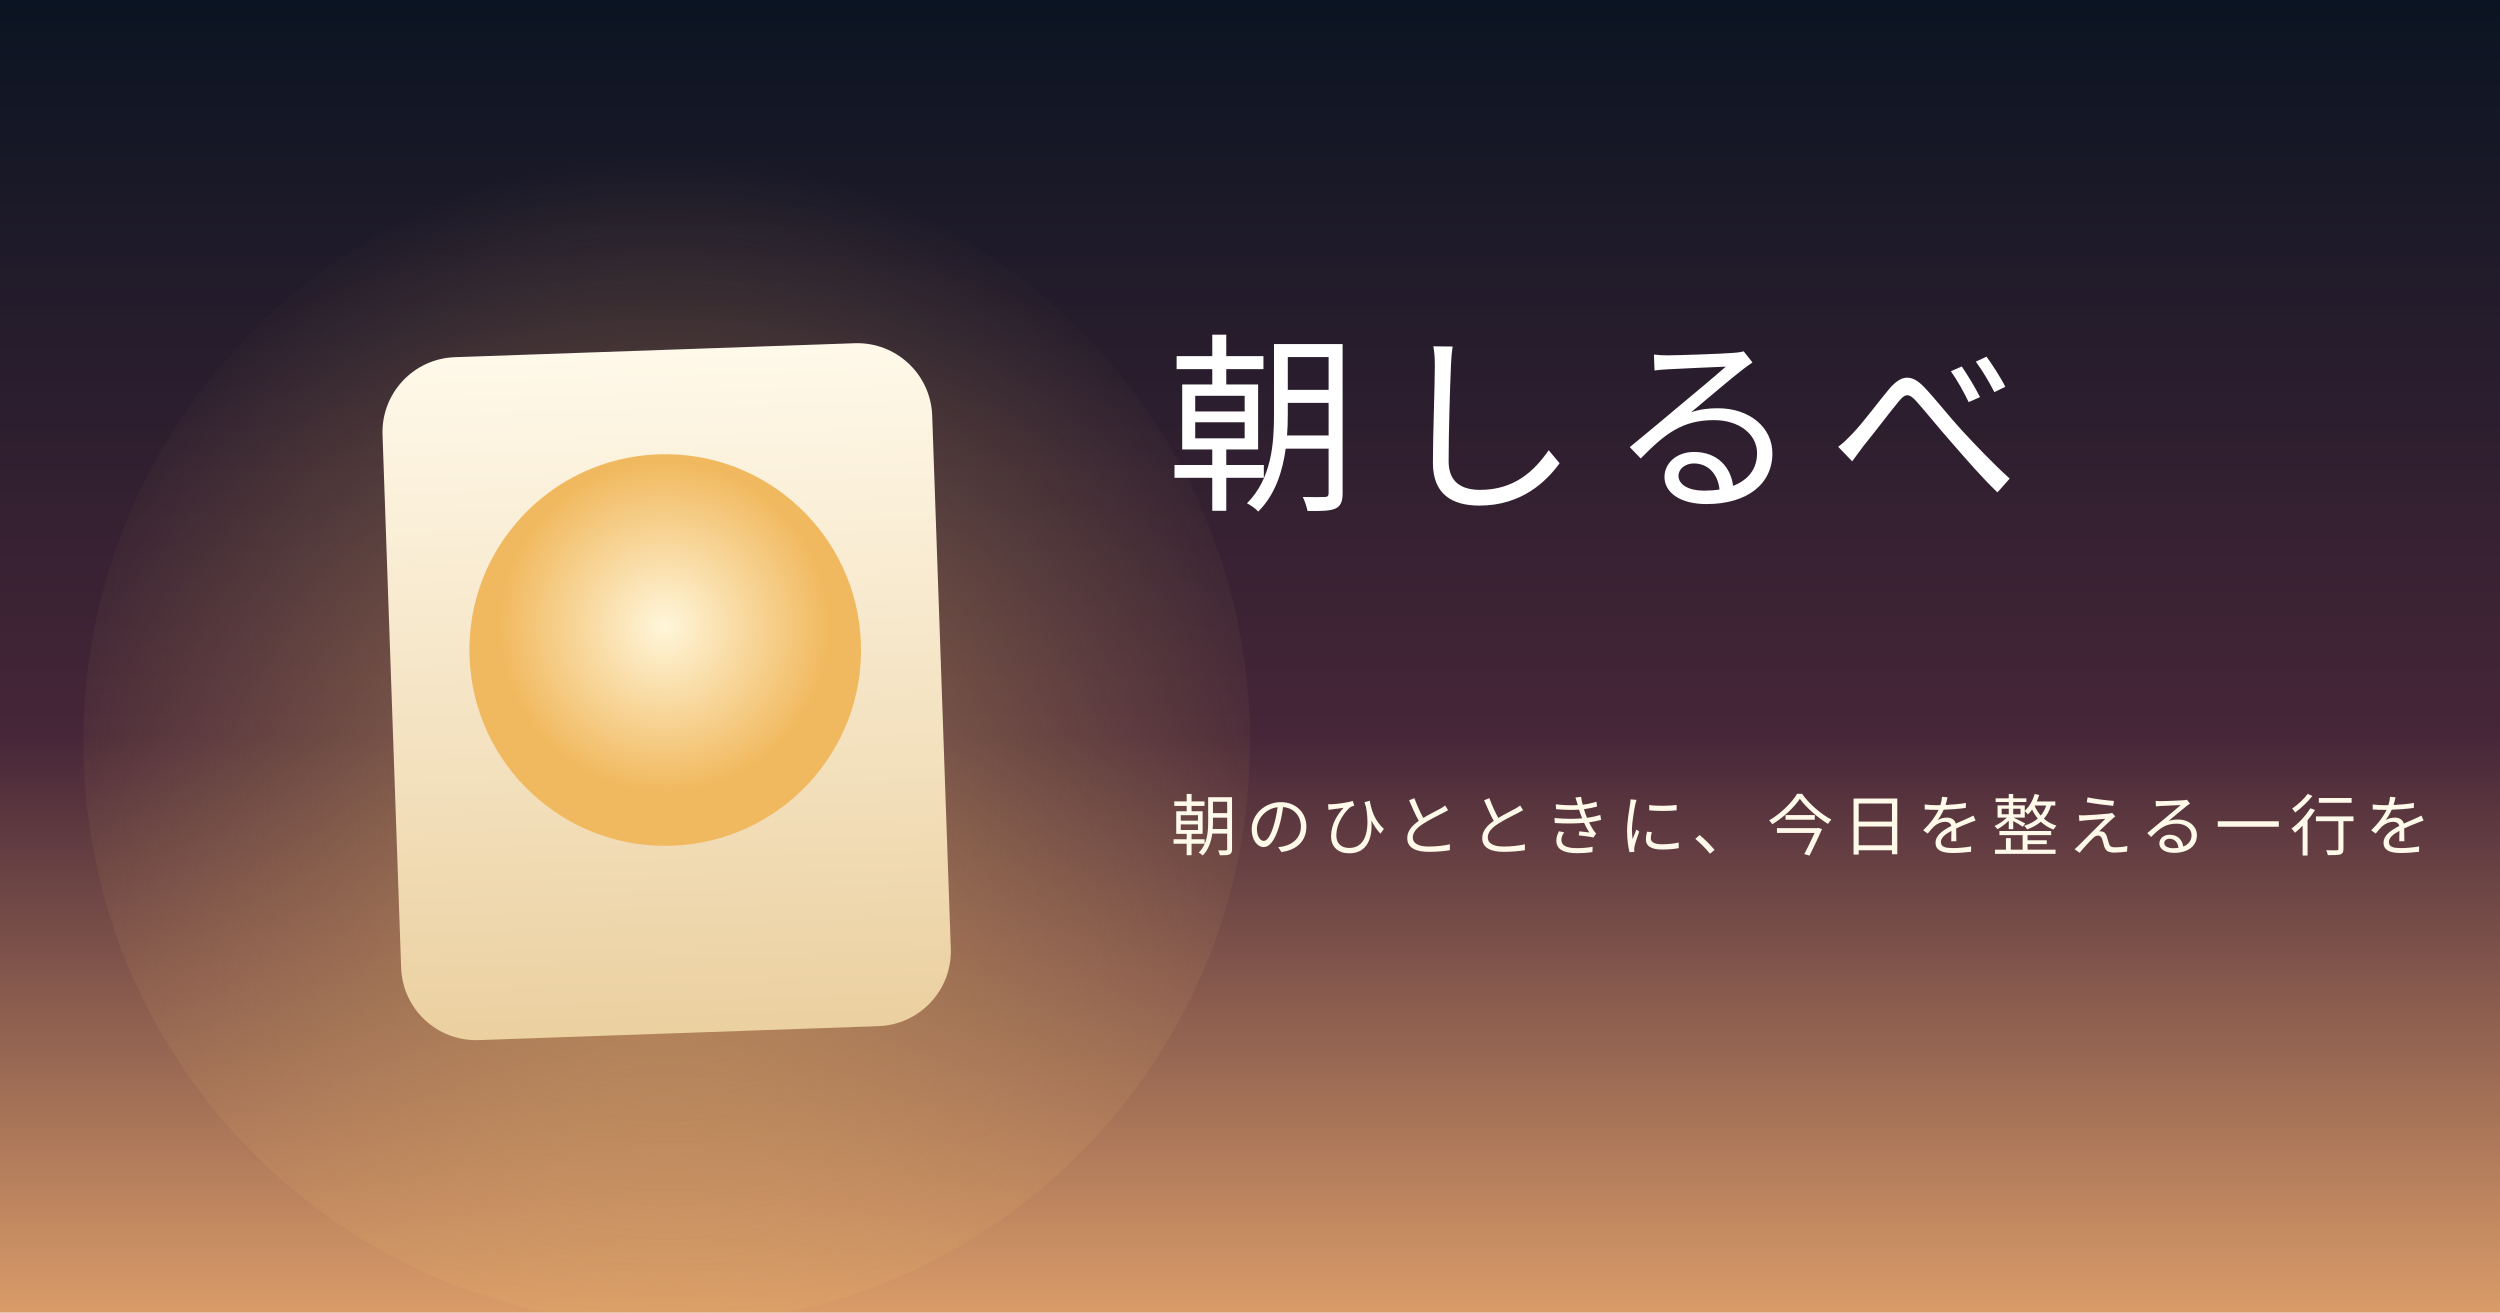
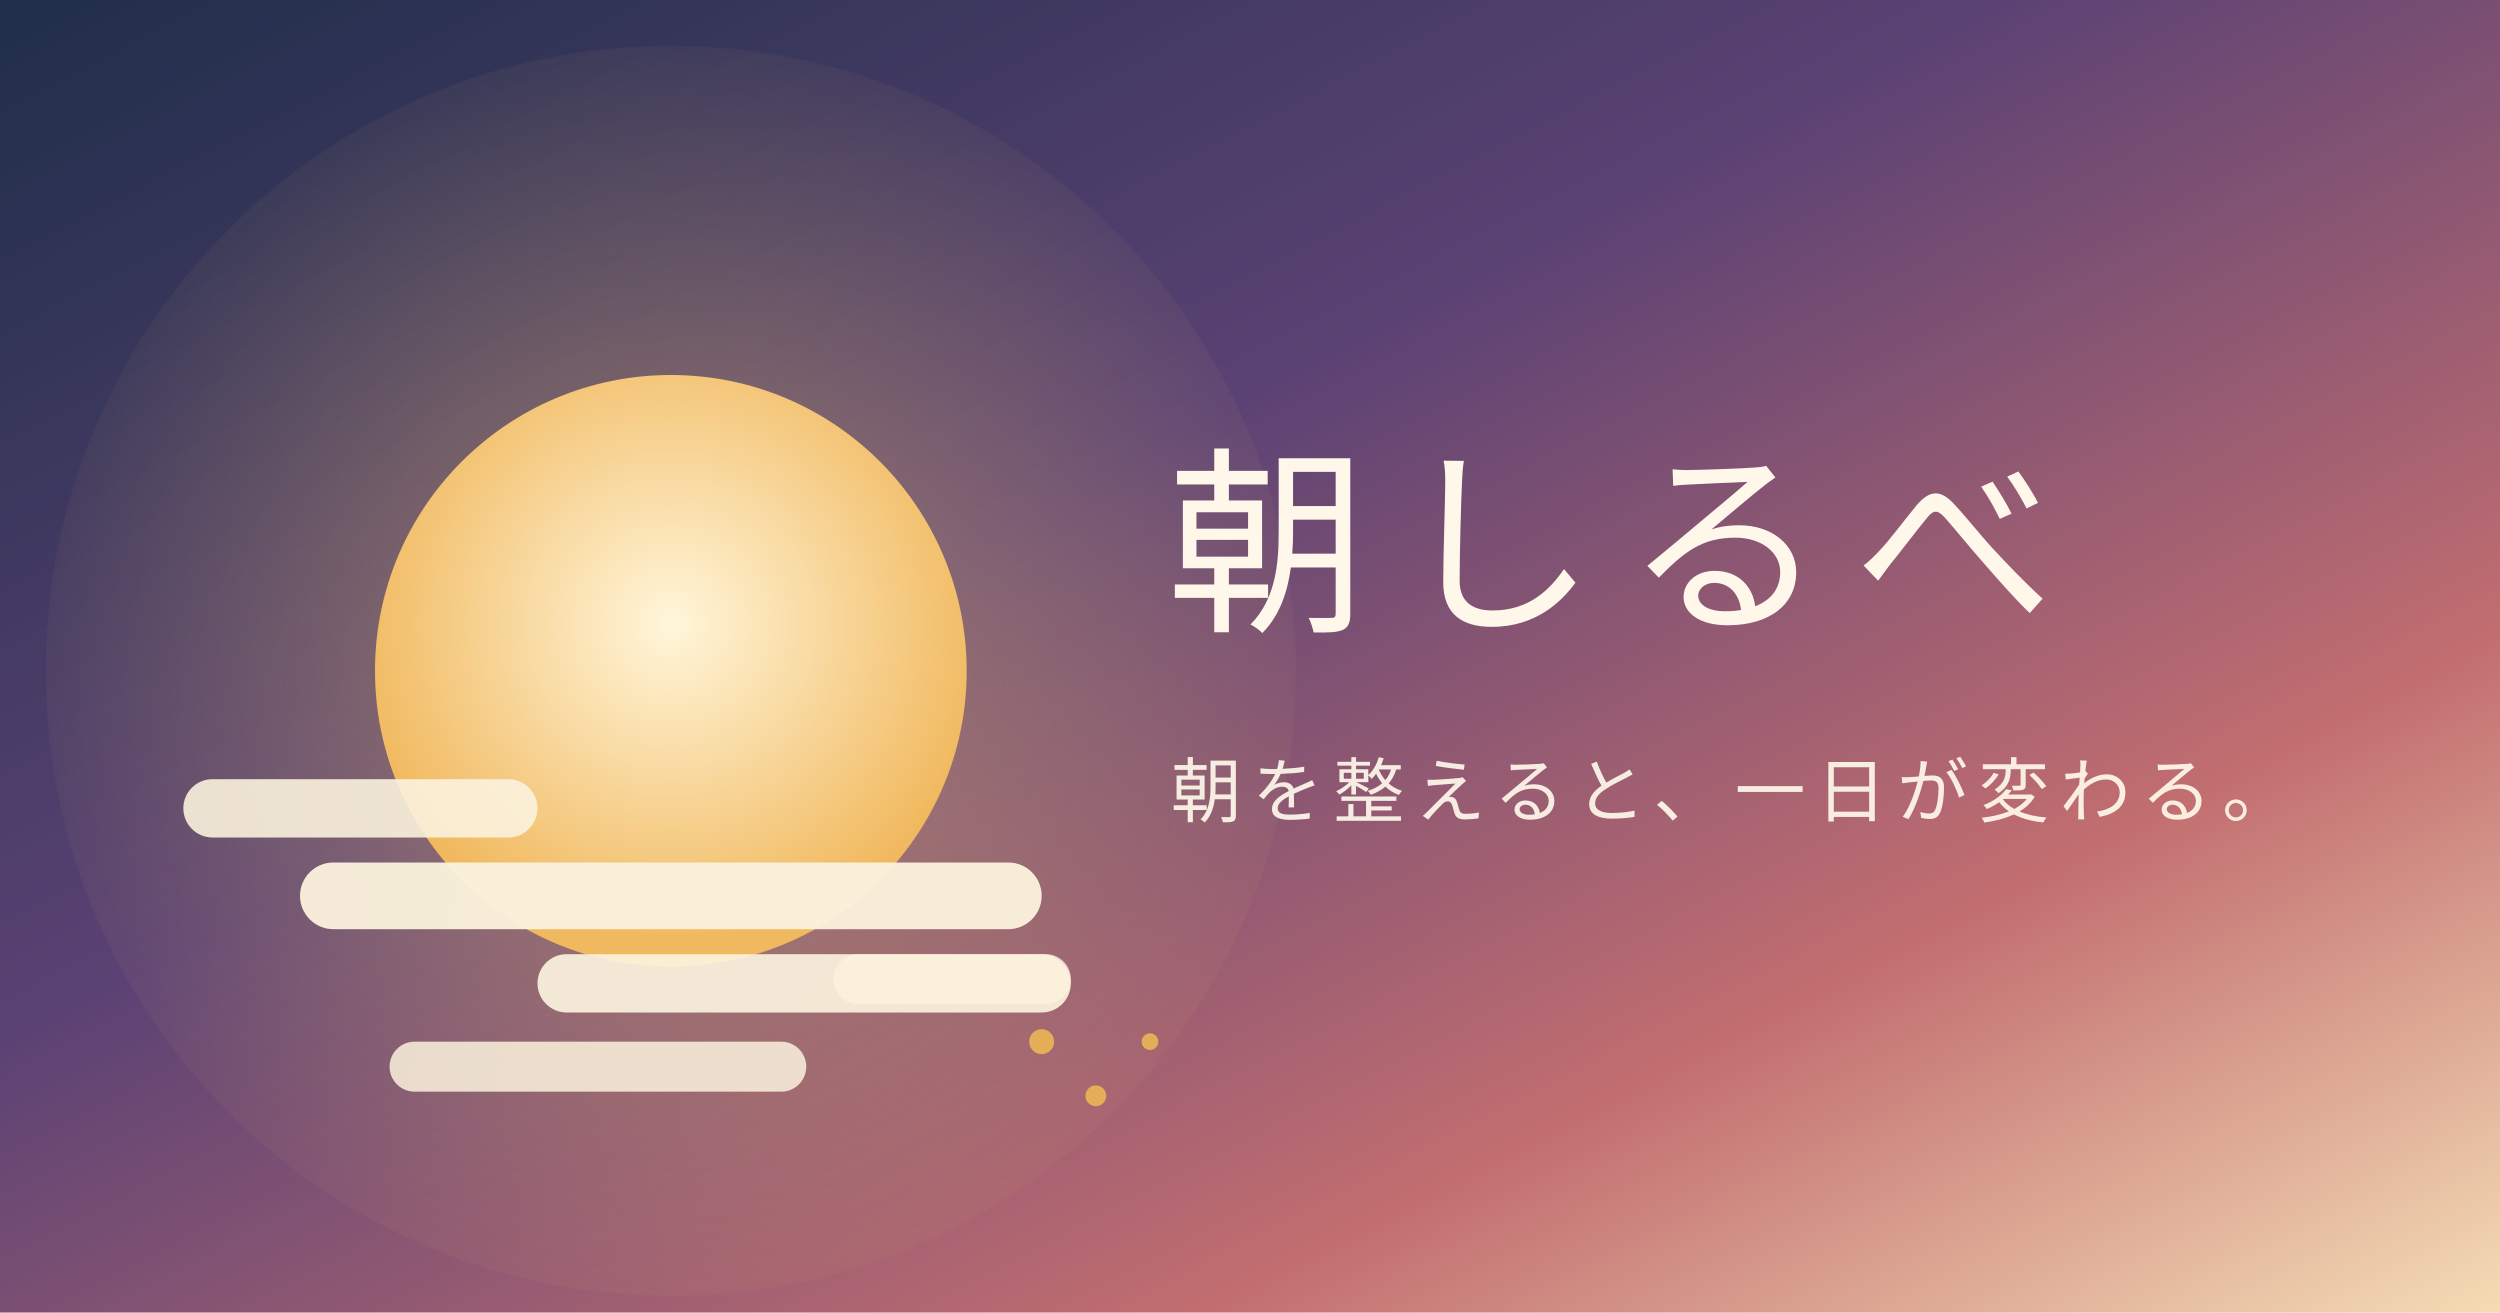
<svg xmlns="http://www.w3.org/2000/svg" width="1200" height="630" viewBox="0 0 1200 630">
  <defs>
-     <linearGradient id="sky" x1="0" y1="0" x2="0" y2="1">
-       <stop offset="0%" stop-color="#0B1422" />
-       <stop offset="56%" stop-color="#462638" />
-       <stop offset="100%" stop-color="#D99B68" />
+     <linearGradient id="bg" x1="0" y1="0" x2="1" y2="1">
+       <stop offset="0%" stop-color="#1F2E4A" />
+       <stop offset="40%" stop-color="#5B4274" />
+       <stop offset="74%" stop-color="#C26E70" />
+       <stop offset="100%" stop-color="#F5DDB5" />
    </linearGradient>
-     <linearGradient id="paper" x1="0" y1="0" x2="0" y2="1">
-       <stop offset="0%" stop-color="#FFF9EA" />
-       <stop offset="100%" stop-color="#EBD0A0" />
-     </linearGradient>
-     <radialGradient id="sun" cx="50%" cy="44%" r="42%">
+     <radialGradient id="sun" cx="50%" cy="42%" r="54%">
      <stop offset="0%" stop-color="#FFF6DA" />
      <stop offset="100%" stop-color="#F1B95F" />
    </radialGradient>
-     <radialGradient id="glow" cx="50%" cy="56%" r="56%">
-       <stop offset="0%" stop-color="#F6C66F" stop-opacity="0.48" />
+     <radialGradient id="glow" cx="50%" cy="50%" r="55%">
+       <stop offset="0%" stop-color="#F6C66F" stop-opacity="0.46" />
      <stop offset="100%" stop-color="#F6C66F" stop-opacity="0" />
    </radialGradient>
  </defs>
-   <rect width="1200" height="630" fill="url(#sky)" />
-   <circle cx="320" cy="356" r="280" fill="url(#glow)" />
-   <g transform="translate(320 332) rotate(-2)">
-     <rect x="-132" y="-164" width="264" height="328" rx="36" fill="url(#paper)" />
-     <circle cx="0" cy="-20" r="94" fill="url(#sun)" />
+   <rect width="1200" height="630" fill="url(#bg)" />
+   <g transform="translate(322 322)">
+     <circle cx="0" cy="0" r="300" fill="url(#glow)" />
+     <circle cx="0" cy="0" r="142" fill="url(#sun)" />
+     <g fill="#FBF2DD">
+       <rect x="-234" y="52" width="170" height="28" rx="14" opacity="0.9" />
+       <rect x="-178" y="92" width="356" height="32" rx="16" opacity="0.95" />
+       <rect x="-64" y="136" width="256" height="28" rx="14" opacity="0.92" />
+       <rect x="78" y="136" width="114" height="24" rx="12" opacity="0.8" />
+       <rect x="-135" y="178" width="200" height="24" rx="12" opacity="0.85" />
+     </g>
+     <g fill="#E3AE57">
+       <circle cx="178" cy="178" r="6" />
+       <circle cx="204" cy="204" r="5" />
+       <circle cx="230" cy="178" r="4" />
+     </g>
  </g>
-   <text x="560" y="238" font-family="Yu Mincho, Hiragino Mincho ProN, serif" font-size="92" font-weight="500" fill="#FFFFFF" letter-spacing="14">
-     朝しるべ
-   </text>
-   <text x="562" y="408" font-family="Yu Mincho, Hiragino Mincho ProN, serif" font-size="32" fill="#FFF9EA" letter-spacing="4">
-     朝のひとときに、今日を整える一行を
-   </text>
+   <text x="560" y="296" font-family="Hiragino Mincho ProN, Yu Mincho, serif" font-size="96" font-weight="500" fill="#FFF8EA" letter-spacing="14">朝しるべ</text>
+   <text x="562" y="392" font-family="Hiragino Mincho ProN, Yu Mincho, serif" font-size="34" fill="#FFF8EA" opacity="0.92" letter-spacing="5">朝を整えると、一日が変わる。</text>
</svg>
